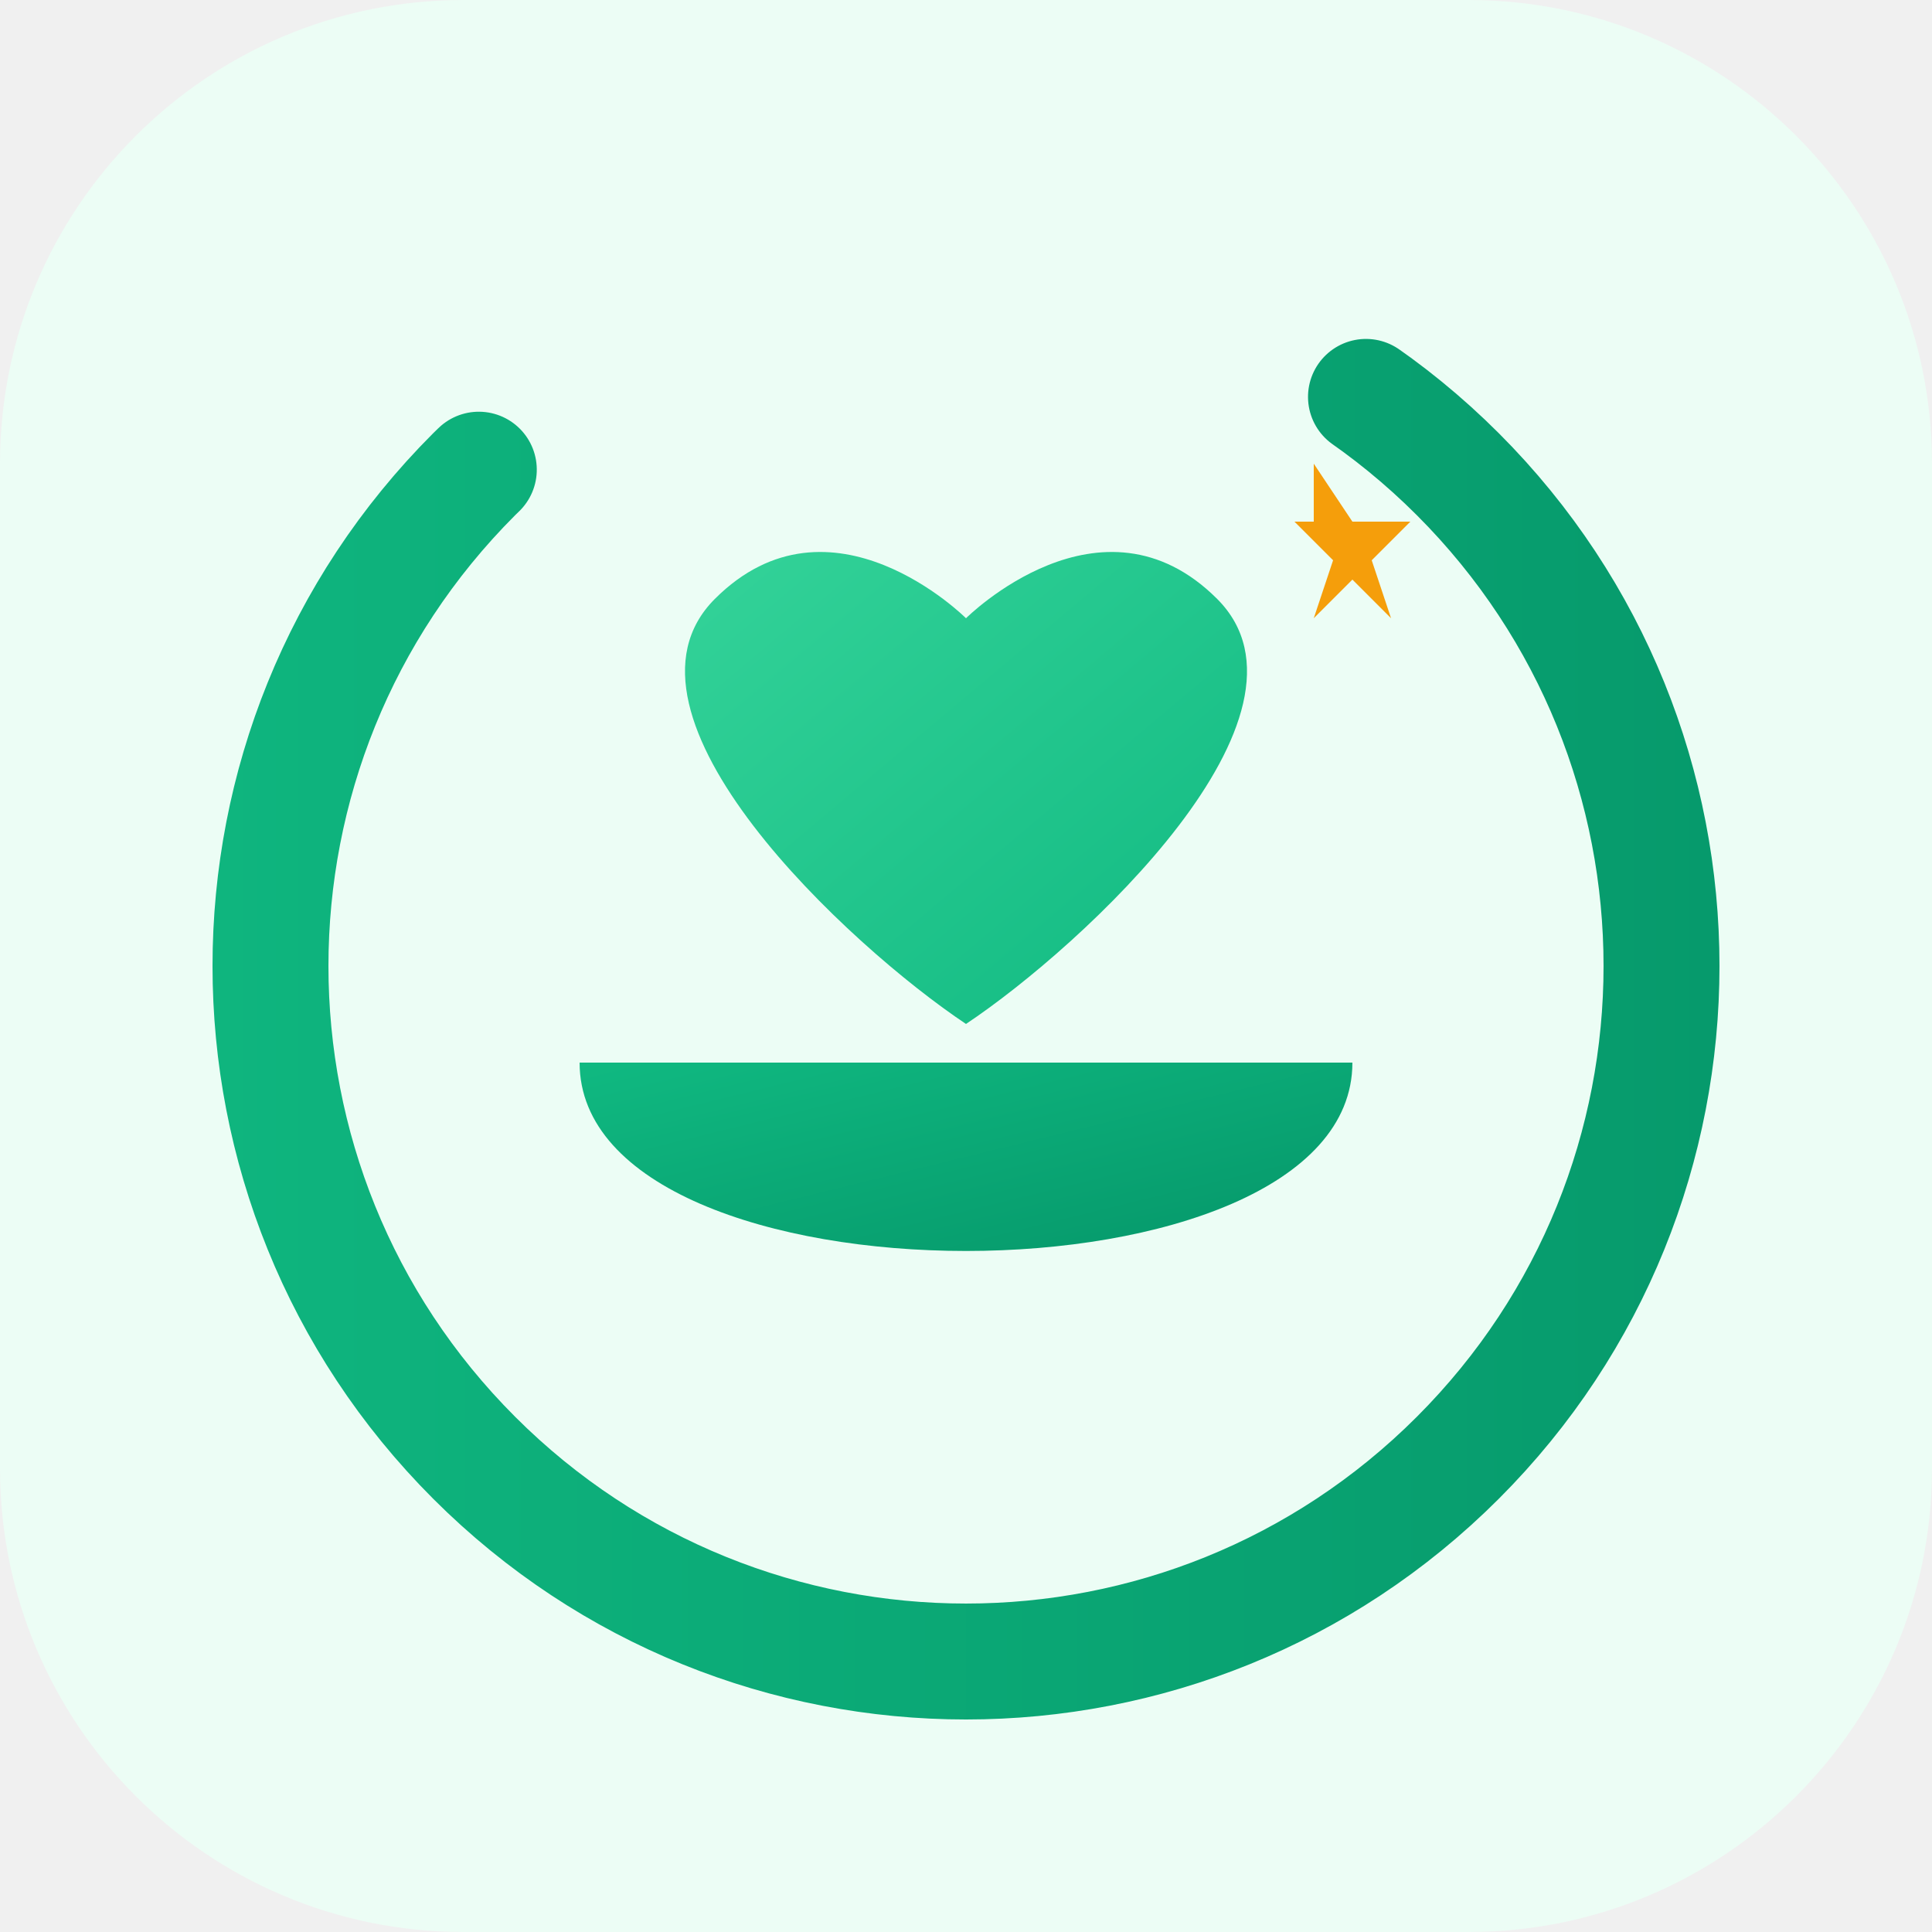
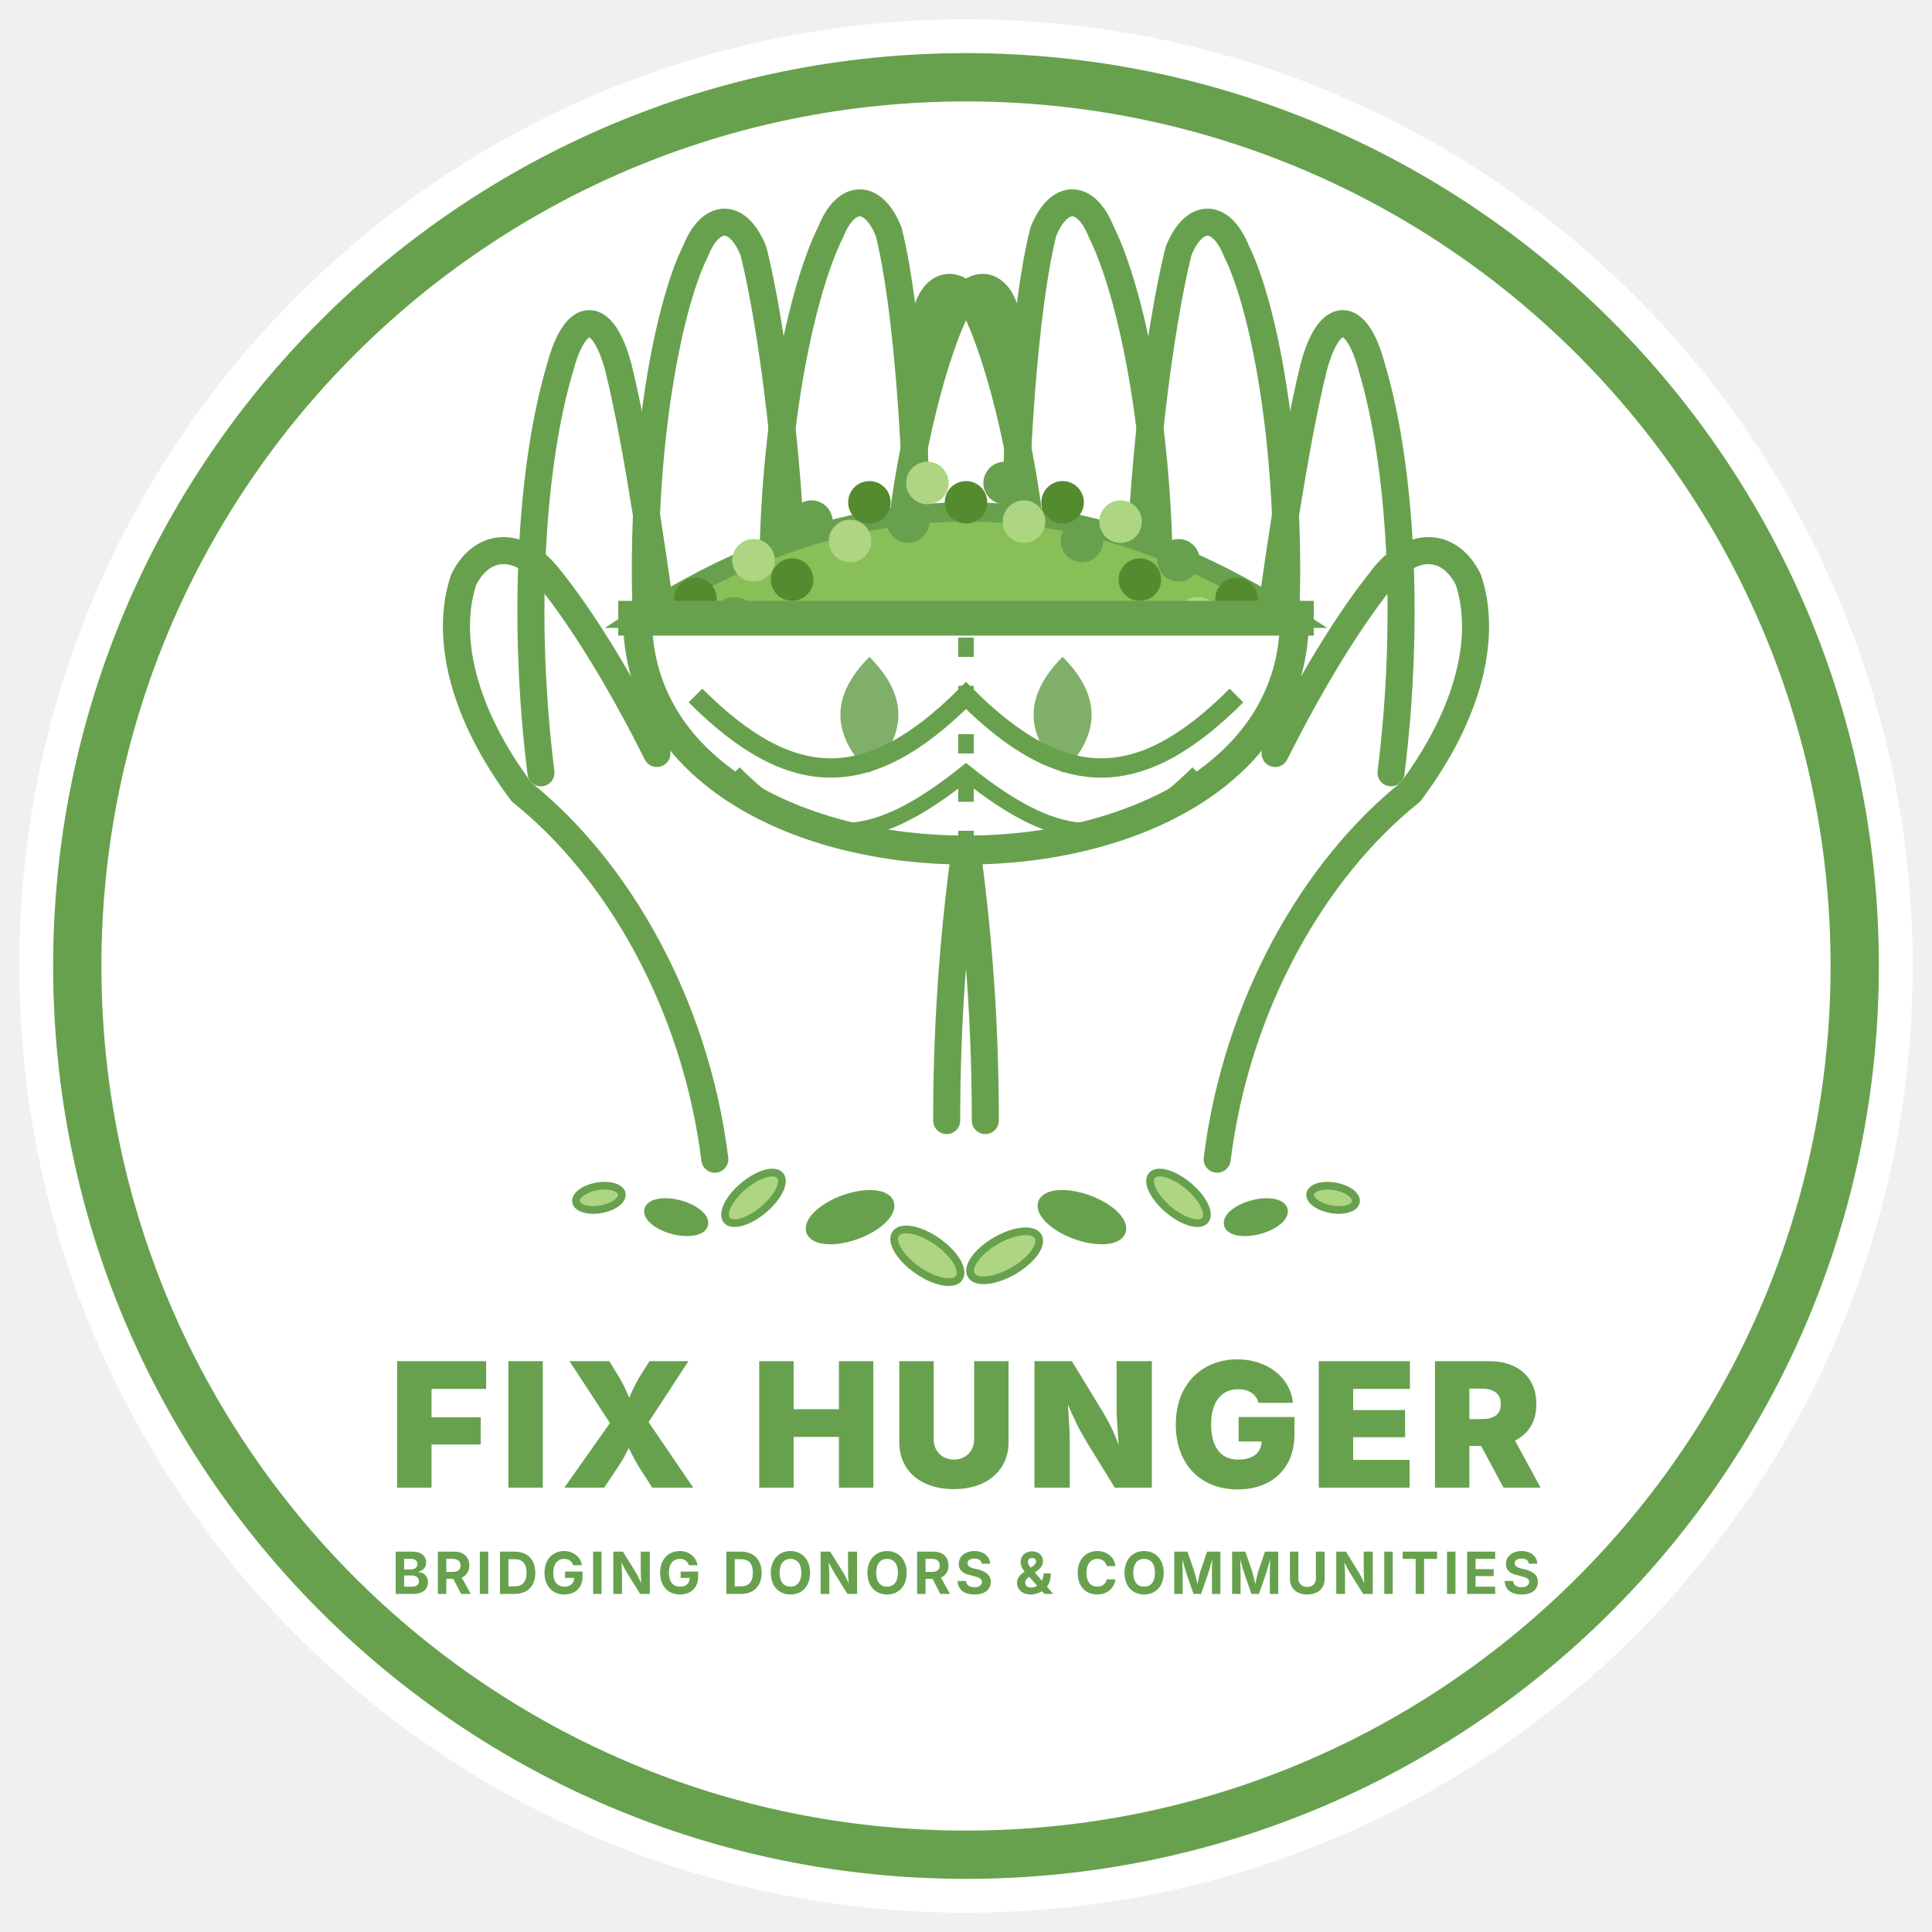
<svg xmlns="http://www.w3.org/2000/svg" viewBox="0 0 100 100" width="100%" height="100%">
-   <defs>
-     <linearGradient id="primaryGrad" x1="0%" y1="0%" x2="100%" y2="100%">
-       <stop offset="0%" stop-color="#10B981" />
-       <stop offset="100%" stop-color="#059669" />
-     </linearGradient>
-     <linearGradient id="accentGrad" x1="0%" y1="0%" x2="100%" y2="100%">
-       <stop offset="0%" stop-color="#34D399" />
-       <stop offset="100%" stop-color="#10B981" />
-     </linearGradient>
-   </defs>
-   <rect width="100" height="100" rx="24" fill="#ECFDF5" />
-   <circle cx="50" cy="50" r="36" stroke="url(#primaryGrad)" stroke-width="6" fill="none" stroke-dasharray="170 50" stroke-linecap="round" transform="rotate(-45 50 50)" />
-   <path d="M30 55 C30 68, 70 68, 70 55 C65 55, 35 55, 30 55 Z" fill="url(#primaryGrad)" />
-   <path d="M50 32 C50 32, 43 25, 37 31 C31 37, 44 49, 50 53 C56 49, 69 37, 63 31 C57 25, 50 32, 50 32 Z" fill="url(#accentGrad)" />
-   <path d="M68 24 L70 27 L73 27 L71 29 L72 32 L70 30 L68 32 L69 29 L67 27 L68 27 Z" fill="#F59E0B" />
+   <circle cx="50" cy="50" r="49" fill="#FFFFFF" />
+   <circle cx="50" cy="50" r="46" stroke="#68A14E" stroke-width="2.5" fill="none" />
+   <g id="logo-graphics">
+     <g id="left-hand" stroke="#68A14E" stroke-width="1.4" stroke-linecap="round" stroke-linejoin="round" fill="none">
+       <path d="M 37,60 C 36,52 32,45 27,41 C 24,37 23,33 24,30 C 25,28 27,28 28.5,30 C 30.5,32.5 32.5,36 34,39" />
+       <path d="M 28,40 C 27,32 27.5,24 29,19 C 29.8,16 31.2,16 32,19 C 33,23 34,30 34.5,34" />
+       <path d="M 33.5,33 C 33,24 34.5,16 36,13 C 36.8,11 38.2,11 39,13 C 40,17 41,25 41,31" />
+       <path d="M 40,30 C 40,22 41.5,15 43,12 C 43.8,10 45.2,10 46,12 C 47,16 47.5,24 47.5,30" />
+       <path d="M 46.5,29 C 47,23 48.5,18 49.5,16 C 50.3,14.5 51.5,14.5 52,16 C 52.8,19 53,26 52,32 C 51,38 49,46 49,58" />
+     </g>
+     <use href="#left-hand" transform="translate(100, 0) scale(-1, 1)" />
+     <path d="M 33,32 Q 50,21 67,32 Z" fill="#88C057" stroke="#68A14E" stroke-width="1" />
+     <g fill="#558B2F">
+       <circle cx="36" cy="31" r="1.1" />
+       <circle cx="45" cy="26" r="1.1" />
+       <circle cx="55" cy="26" r="1.1" />
+       <circle cx="64" cy="31" r="1.1" />
+       <circle cx="41" cy="30" r="1.1" />
+       <circle cx="50" cy="26" r="1.1" />
+       <circle cx="59" cy="30" r="1.1" />
+     </g>
+     <g fill="#AED581">
+       <circle cx="39" cy="29" r="1.1" />
+       <circle cx="48" cy="25" r="1.1" />
+       <circle cx="58" cy="27" r="1.1" />
+       <circle cx="44" cy="28" r="1.1" />
+       <circle cx="53" cy="27" r="1.1" />
+       <circle cx="62" cy="32" r="1.1" />
+     </g>
+     <g fill="#68A14E">
+       <circle cx="42" cy="27" r="1.1" />
+       <circle cx="52" cy="25" r="1.1" />
+       <circle cx="61" cy="29" r="1.1" />
+       <circle cx="38" cy="32" r="1.1" />
+       <circle cx="47" cy="27" r="1.1" />
+       <circle cx="56" cy="28" r="1.1" />
+     </g>
+     <path d="M 33,32 C 33,48 67,48 67,32 Z" fill="#FFFFFF" stroke="#68A14E" stroke-width="1.5" />
+     <path d="M 32,32 L 68,32" stroke="#68A14E" stroke-width="1.8" fill="none" />
+     <path d="M 50,33 L 50,47" stroke="#68A14E" stroke-width="0.8" stroke-dasharray="1 1.5" fill="none" />
+     <path d="M 36,36 C 41,41 45,41 50,36 C 55,41 59,41 64,36" stroke="#68A14E" stroke-width="1" fill="none" />
+     <path d="M 38,40 C 42,44 45,44 50,40 C 55,44 58,44 62,40" stroke="#68A14E" stroke-width="0.8" fill="none" />
+     <path d="M 45,40 Q 42,37 45,34 Q 48,37 45,40 Z" fill="#68A14E" opacity="0.85" />
+     <path d="M 55,40 Q 52,37 55,34 Q 58,37 55,40 Z" fill="#68A14E" opacity="0.85" />
+     <g stroke="#68A14E" stroke-width="0.4">
+       <ellipse cx="44" cy="63" rx="2.2" ry="1" transform="rotate(-20 44 63)" fill="#68A14E" />
+       <ellipse cx="48" cy="65" rx="2" ry="0.9" transform="rotate(35 48 65)" fill="#AED581" />
+       <ellipse cx="52" cy="65" rx="2" ry="0.9" transform="rotate(-30 52 65)" fill="#AED581" />
+       <ellipse cx="56" cy="63" rx="2.2" ry="1" transform="rotate(20 56 63)" fill="#68A14E" />
+       <ellipse cx="39" cy="62" rx="1.8" ry="0.8" transform="rotate(-40 39 62)" fill="#AED581" />
+       <ellipse cx="61" cy="62" rx="1.8" ry="0.8" transform="rotate(40 61 62)" fill="#AED581" />
+       <ellipse cx="35" cy="63" rx="1.5" ry="0.7" transform="rotate(15 35 63)" fill="#68A14E" />
+       <ellipse cx="65" cy="63" rx="1.5" ry="0.7" transform="rotate(-15 65 63)" fill="#68A14E" />
+       <ellipse cx="31" cy="62" rx="1.2" ry="0.6" transform="rotate(-10 31 62)" fill="#AED581" />
+       <ellipse cx="69" cy="62" rx="1.2" ry="0.6" transform="rotate(10 69 62)" fill="#AED581" />
+     </g>
+   </g>
+   <text x="50" y="77" font-family="'Inter', system-ui, -apple-system, sans-serif" font-size="9" font-weight="900" fill="#68A14E" text-anchor="middle" letter-spacing="0.5">FIX HUNGER</text>
+   <text x="50" y="82.5" font-family="'Inter', system-ui, -apple-system, sans-serif" font-size="3" font-weight="700" fill="#68A14E" text-anchor="middle" letter-spacing="0.2">BRIDGING DONORS &amp; COMMUNITIES</text>
</svg>
